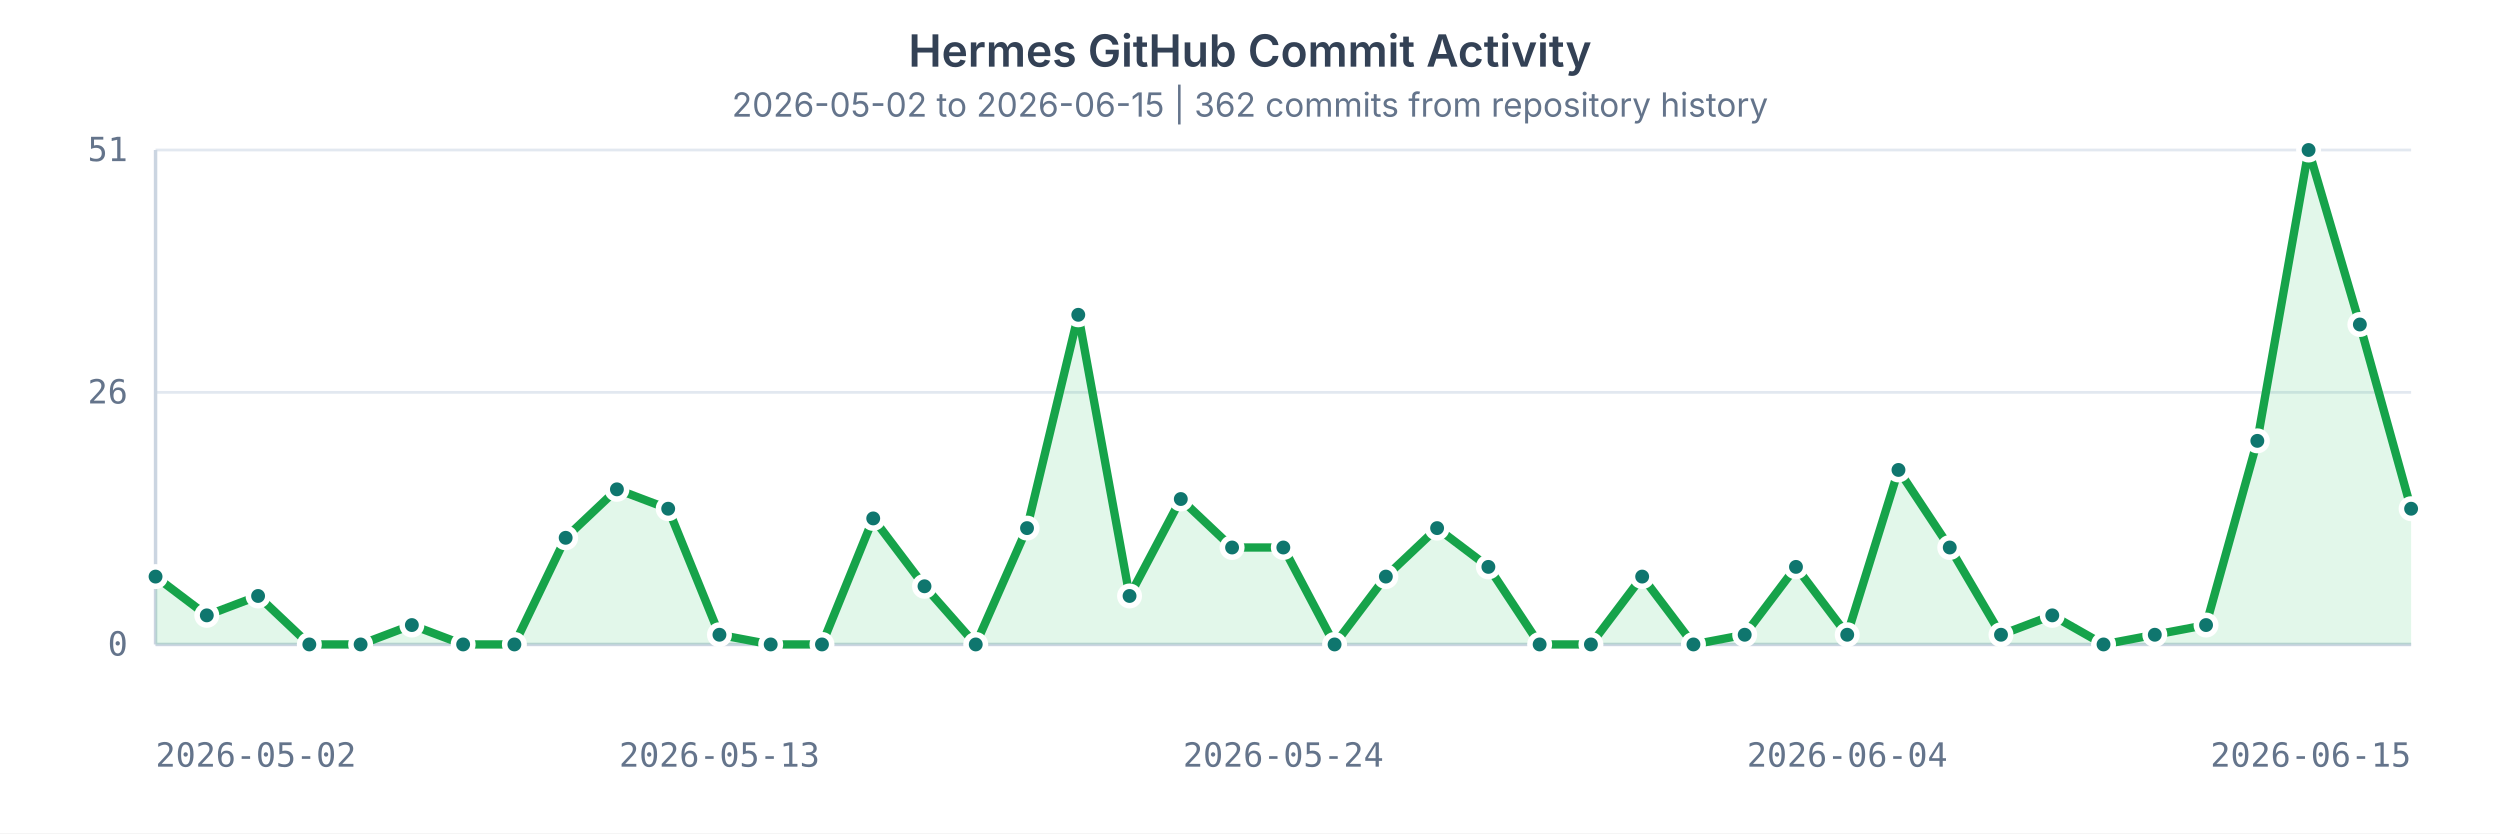
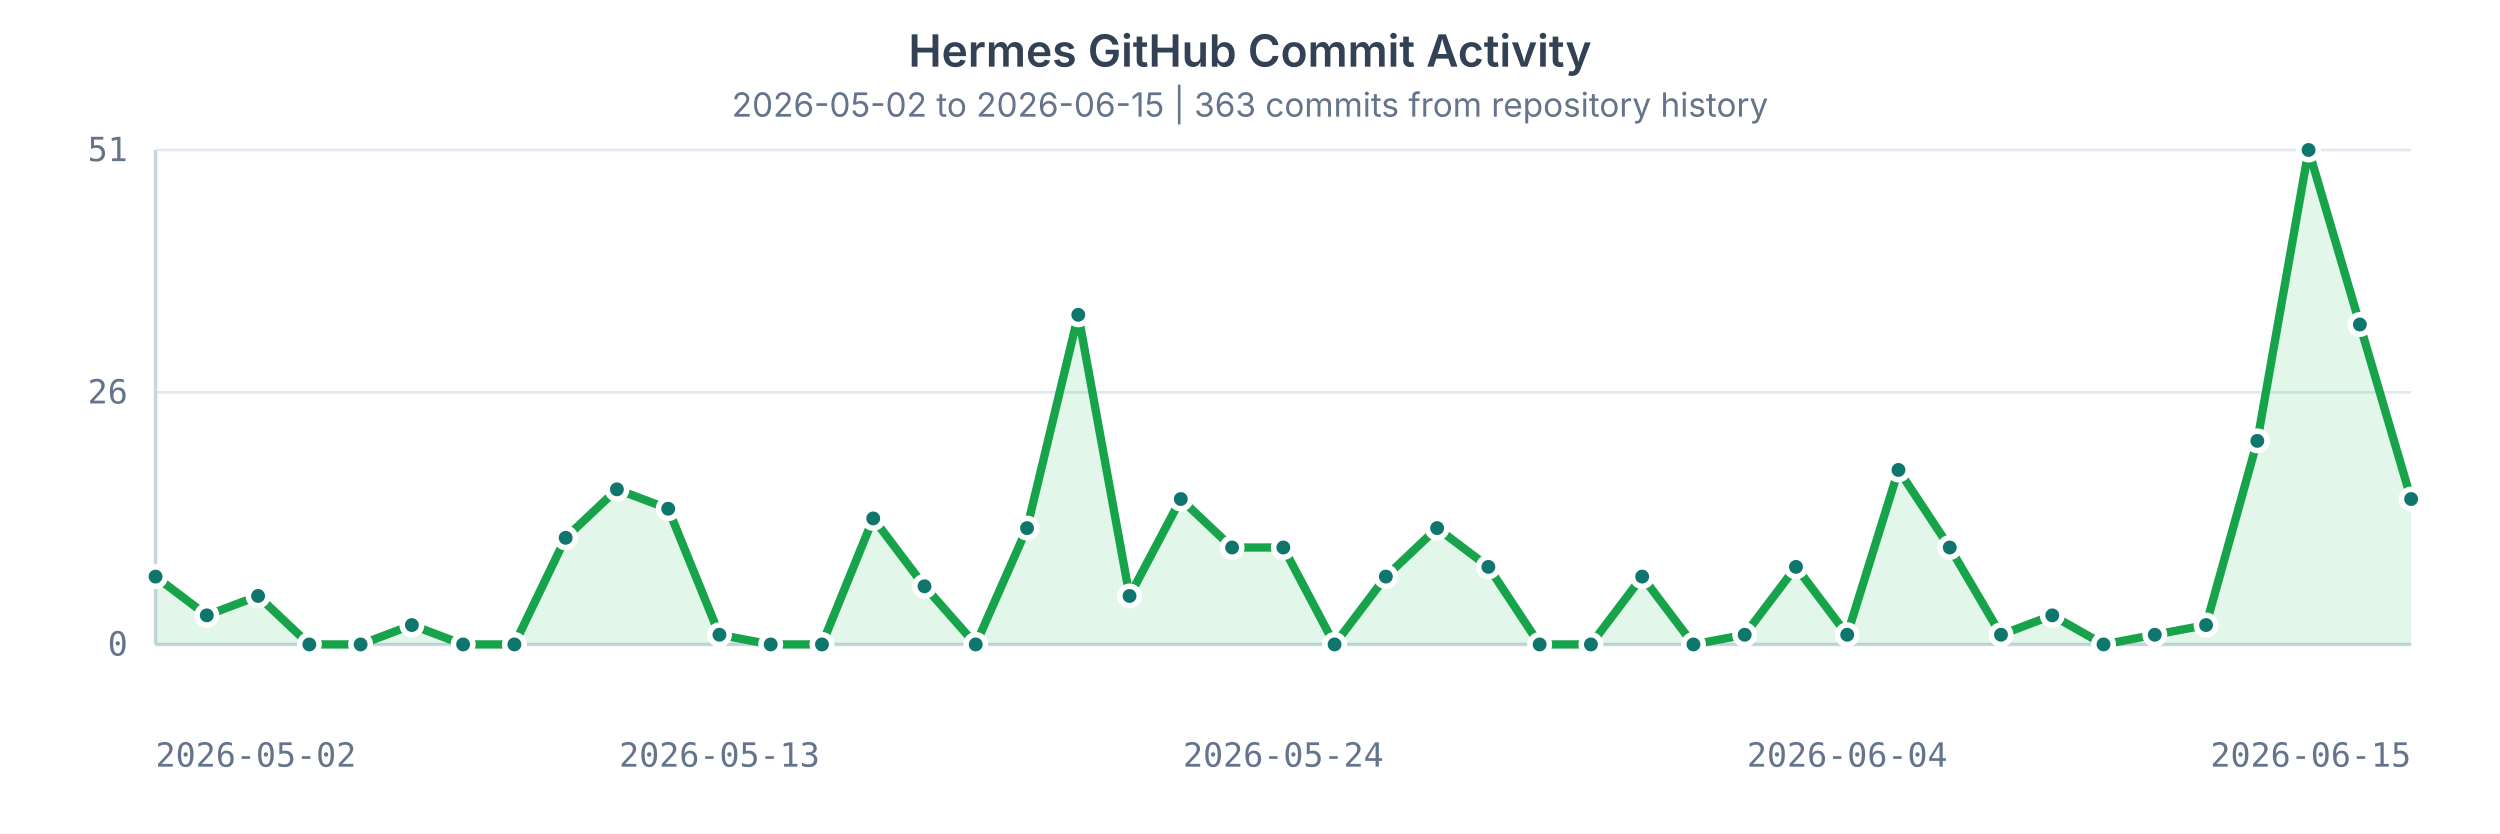
<svg xmlns="http://www.w3.org/2000/svg" width="900" height="300" viewBox="0 0 900 300" role="img" aria-labelledby="title desc">
  <style>
    text { fill: #64748b; font: 12px ui-monospace, SFMono-Regular, Menlo, Consolas, monospace; }
    .title { fill: #334155; font: 600 16px ui-sans-serif, system-ui, -apple-system, BlinkMacSystemFont, "Segoe UI", sans-serif; }
    .subtitle { fill: #64748b; font: 12px ui-sans-serif, system-ui, -apple-system, BlinkMacSystemFont, "Segoe UI", sans-serif; }
    .grid { stroke: #e2e8f0; stroke-width: 1; }
    .axis { stroke: #cbd5e1; stroke-width: 1.25; }
    .area { fill: #22c55e; opacity: 0.13; }
    .line { fill: none; stroke: #16a34a; stroke-width: 3; stroke-linecap: round; stroke-linejoin: round; }
    circle { fill: #0f766e; stroke: #ffffff; stroke-width: 2; }
  </style>
  <rect width="100%" height="100%" fill="#ffffff" />
  <text x="450" y="24" text-anchor="middle" class="title">Hermes GitHub Commit Activity</text>
-   <text x="450" y="42" text-anchor="middle" class="subtitle">2026-05-02 to 2026-06-15 | 362 commits from repository history</text>
+   <text x="450" y="42" text-anchor="middle" class="subtitle">2026-05-02 to 2026-06-15 | 363 commits from repository history</text>
  <g>
    <line x1="56" x2="868" y1="232.00" y2="232.00" class="grid" />
    <text x="46" y="236.00" text-anchor="end">0</text>
    <line x1="56" x2="868" y1="141.25" y2="141.25" class="grid" />
    <text x="46" y="145.25" text-anchor="end">26</text>
    <line x1="56" x2="868" y1="54.00" y2="54.00" class="grid" />
    <text x="46" y="58.00" text-anchor="end">51</text>
    <line x1="56" x2="56" y1="54" y2="232" class="axis" />
    <line x1="56" x2="868" y1="232" y2="232" class="axis" />
-     <path d="M 56.00 207.57 L 74.45 221.53 L 92.91 214.55 L 111.36 232.00 L 129.82 232.00 L 148.27 225.02 L 166.73 232.00 L 185.18 232.00 L 203.64 193.61 L 222.09 176.16 L 240.55 183.14 L 259.00 228.51 L 277.45 232.00 L 295.91 232.00 L 314.36 186.63 L 332.82 211.06 L 351.27 232.00 L 369.73 190.12 L 388.18 113.33 L 406.64 214.55 L 425.09 179.65 L 443.55 197.10 L 462.00 197.10 L 480.45 232.00 L 498.91 207.57 L 517.36 190.12 L 535.82 204.08 L 554.27 232.00 L 572.73 232.00 L 591.18 207.57 L 609.64 232.00 L 628.09 228.51 L 646.55 204.08 L 665.00 228.51 L 683.45 169.18 L 701.91 197.10 L 720.36 228.51 L 738.82 221.53 L 757.27 232.00 L 775.73 228.51 L 794.18 225.02 L 812.64 158.71 L 831.09 54.00 L 849.55 116.82 L 868.00 183.14 L 868 232 L 56 232 Z" class="area" />
-     <path d="M 56.00 207.57 L 74.45 221.53 L 92.91 214.55 L 111.36 232.00 L 129.82 232.00 L 148.27 225.02 L 166.73 232.00 L 185.18 232.00 L 203.64 193.61 L 222.09 176.16 L 240.55 183.14 L 259.00 228.51 L 277.45 232.00 L 295.91 232.00 L 314.36 186.63 L 332.82 211.06 L 351.27 232.00 L 369.73 190.12 L 388.18 113.33 L 406.64 214.55 L 425.09 179.65 L 443.55 197.10 L 462.00 197.10 L 480.45 232.00 L 498.91 207.57 L 517.36 190.12 L 535.82 204.08 L 554.27 232.00 L 572.73 232.00 L 591.18 207.57 L 609.64 232.00 L 628.09 228.51 L 646.55 204.08 L 665.00 228.51 L 683.45 169.18 L 701.91 197.10 L 720.36 228.51 L 738.82 221.53 L 757.27 232.00 L 775.73 228.51 L 794.18 225.02 L 812.64 158.71 L 831.09 54.00 L 849.55 116.82 L 868.00 183.14" class="line" />
+     <path d="M 56.00 207.57 L 74.45 221.53 L 92.91 214.55 L 111.36 232.00 L 129.82 232.00 L 148.27 225.02 L 166.73 232.00 L 185.18 232.00 L 203.64 193.61 L 222.09 176.16 L 240.55 183.14 L 259.00 228.51 L 277.45 232.00 L 295.91 232.00 L 314.36 186.63 L 332.82 211.06 L 351.27 232.00 L 369.73 190.12 L 388.18 113.33 L 406.64 214.55 L 425.09 179.65 L 443.55 197.10 L 462.00 197.10 L 480.45 232.00 L 498.91 207.57 L 517.36 190.12 L 535.82 204.08 L 554.27 232.00 L 572.73 232.00 L 591.18 207.57 L 609.64 232.00 L 628.09 228.51 L 646.55 204.08 L 665.00 228.51 L 683.45 169.18 L 701.91 197.10 L 720.36 228.51 L 738.82 221.53 L 757.27 232.00 L 775.73 228.51 L 794.18 225.02 L 812.64 158.71 L 831.09 54.00 L 849.55 116.82 L 868.00 179.65 L 868 232 L 56 232 Z" class="area" />
+     <path d="M 56.00 207.57 L 74.45 221.53 L 92.91 214.55 L 111.36 232.00 L 129.82 232.00 L 148.27 225.02 L 166.73 232.00 L 185.18 232.00 L 203.64 193.61 L 222.09 176.16 L 240.55 183.14 L 259.00 228.51 L 277.45 232.00 L 295.91 232.00 L 314.36 186.63 L 332.82 211.06 L 351.27 232.00 L 369.73 190.12 L 388.18 113.33 L 406.64 214.55 L 425.09 179.65 L 443.55 197.10 L 462.00 197.10 L 480.45 232.00 L 498.91 207.57 L 517.36 190.12 L 535.82 204.08 L 554.27 232.00 L 572.73 232.00 L 591.18 207.57 L 609.64 232.00 L 628.09 228.51 L 646.55 204.08 L 665.00 228.51 L 683.45 169.18 L 701.91 197.10 L 720.36 228.51 L 738.82 221.53 L 757.27 232.00 L 775.73 228.51 L 794.18 225.02 L 812.64 158.71 L 831.09 54.00 L 849.55 116.82 L 868.00 179.65" class="line" />
    <circle cx="56.00" cy="207.57" r="3.5" />
    <circle cx="74.45" cy="221.53" r="3.5" />
    <circle cx="92.91" cy="214.55" r="3.5" />
    <circle cx="111.36" cy="232.00" r="3.5" />
    <circle cx="129.82" cy="232.00" r="3.5" />
    <circle cx="148.27" cy="225.02" r="3.5" />
    <circle cx="166.73" cy="232.00" r="3.5" />
    <circle cx="185.18" cy="232.00" r="3.5" />
    <circle cx="203.64" cy="193.61" r="3.5" />
    <circle cx="222.09" cy="176.16" r="3.5" />
    <circle cx="240.55" cy="183.14" r="3.5" />
    <circle cx="259.00" cy="228.51" r="3.5" />
    <circle cx="277.45" cy="232.00" r="3.5" />
    <circle cx="295.91" cy="232.00" r="3.5" />
    <circle cx="314.36" cy="186.63" r="3.5" />
    <circle cx="332.82" cy="211.06" r="3.5" />
    <circle cx="351.27" cy="232.00" r="3.5" />
    <circle cx="369.73" cy="190.12" r="3.5" />
    <circle cx="388.18" cy="113.33" r="3.5" />
    <circle cx="406.64" cy="214.55" r="3.5" />
    <circle cx="425.09" cy="179.65" r="3.5" />
    <circle cx="443.55" cy="197.10" r="3.5" />
    <circle cx="462.00" cy="197.10" r="3.5" />
    <circle cx="480.45" cy="232.00" r="3.5" />
    <circle cx="498.91" cy="207.57" r="3.5" />
    <circle cx="517.36" cy="190.12" r="3.5" />
    <circle cx="535.82" cy="204.08" r="3.5" />
    <circle cx="554.27" cy="232.00" r="3.5" />
    <circle cx="572.73" cy="232.00" r="3.5" />
    <circle cx="591.18" cy="207.57" r="3.5" />
    <circle cx="609.64" cy="232.00" r="3.5" />
    <circle cx="628.09" cy="228.51" r="3.5" />
    <circle cx="646.55" cy="204.08" r="3.5" />
    <circle cx="665.00" cy="228.51" r="3.5" />
    <circle cx="683.45" cy="169.18" r="3.5" />
    <circle cx="701.91" cy="197.10" r="3.5" />
    <circle cx="720.36" cy="228.51" r="3.5" />
    <circle cx="738.82" cy="221.53" r="3.5" />
    <circle cx="757.27" cy="232.00" r="3.5" />
    <circle cx="775.73" cy="228.51" r="3.5" />
    <circle cx="794.18" cy="225.02" r="3.5" />
    <circle cx="812.64" cy="158.71" r="3.5" />
    <circle cx="831.09" cy="54.00" r="3.5" />
    <circle cx="849.55" cy="116.82" r="3.5" />
-     <circle cx="868.00" cy="183.14" r="3.5" />
+     <circle cx="868.00" cy="179.65" r="3.5" />
    <text x="56.00" y="276" text-anchor="start">2026-05-02</text>
    <text x="259.00" y="276" text-anchor="middle">2026-05-13</text>
    <text x="462.00" y="276" text-anchor="middle">2026-05-24</text>
    <text x="665.00" y="276" text-anchor="middle">2026-06-04</text>
    <text x="868.00" y="276" text-anchor="end">2026-06-15</text>
  </g>
</svg>
